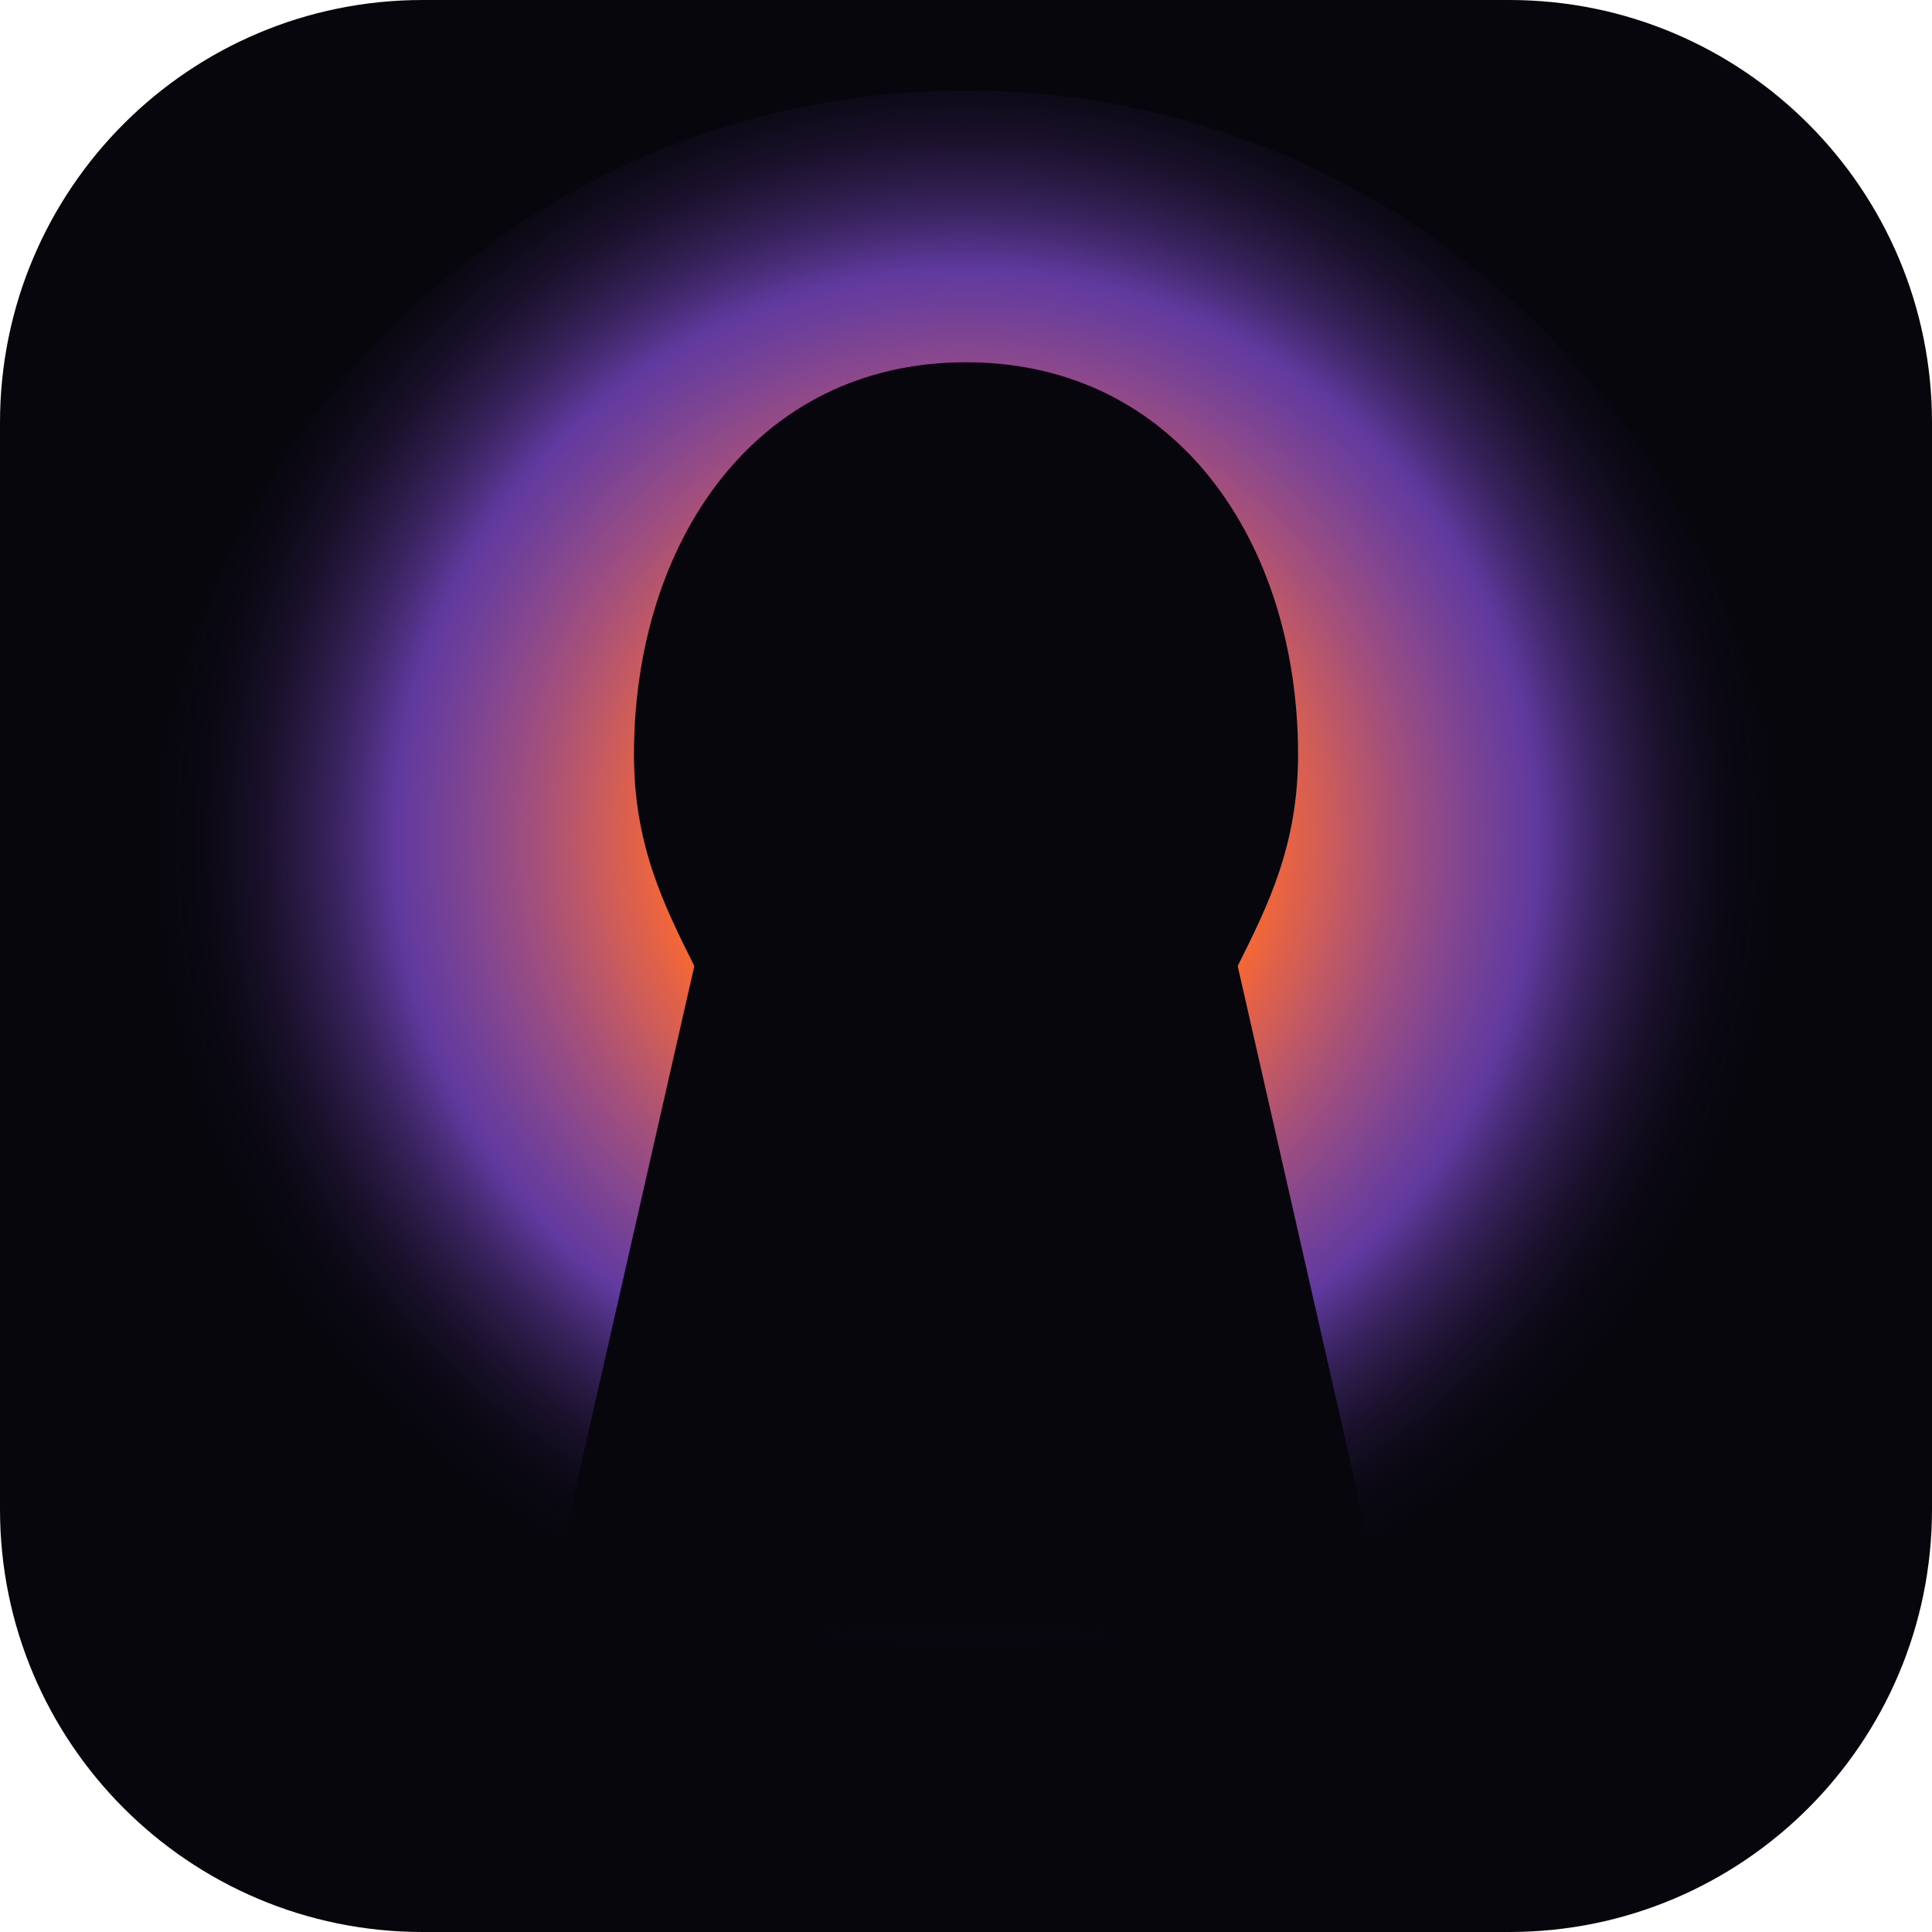
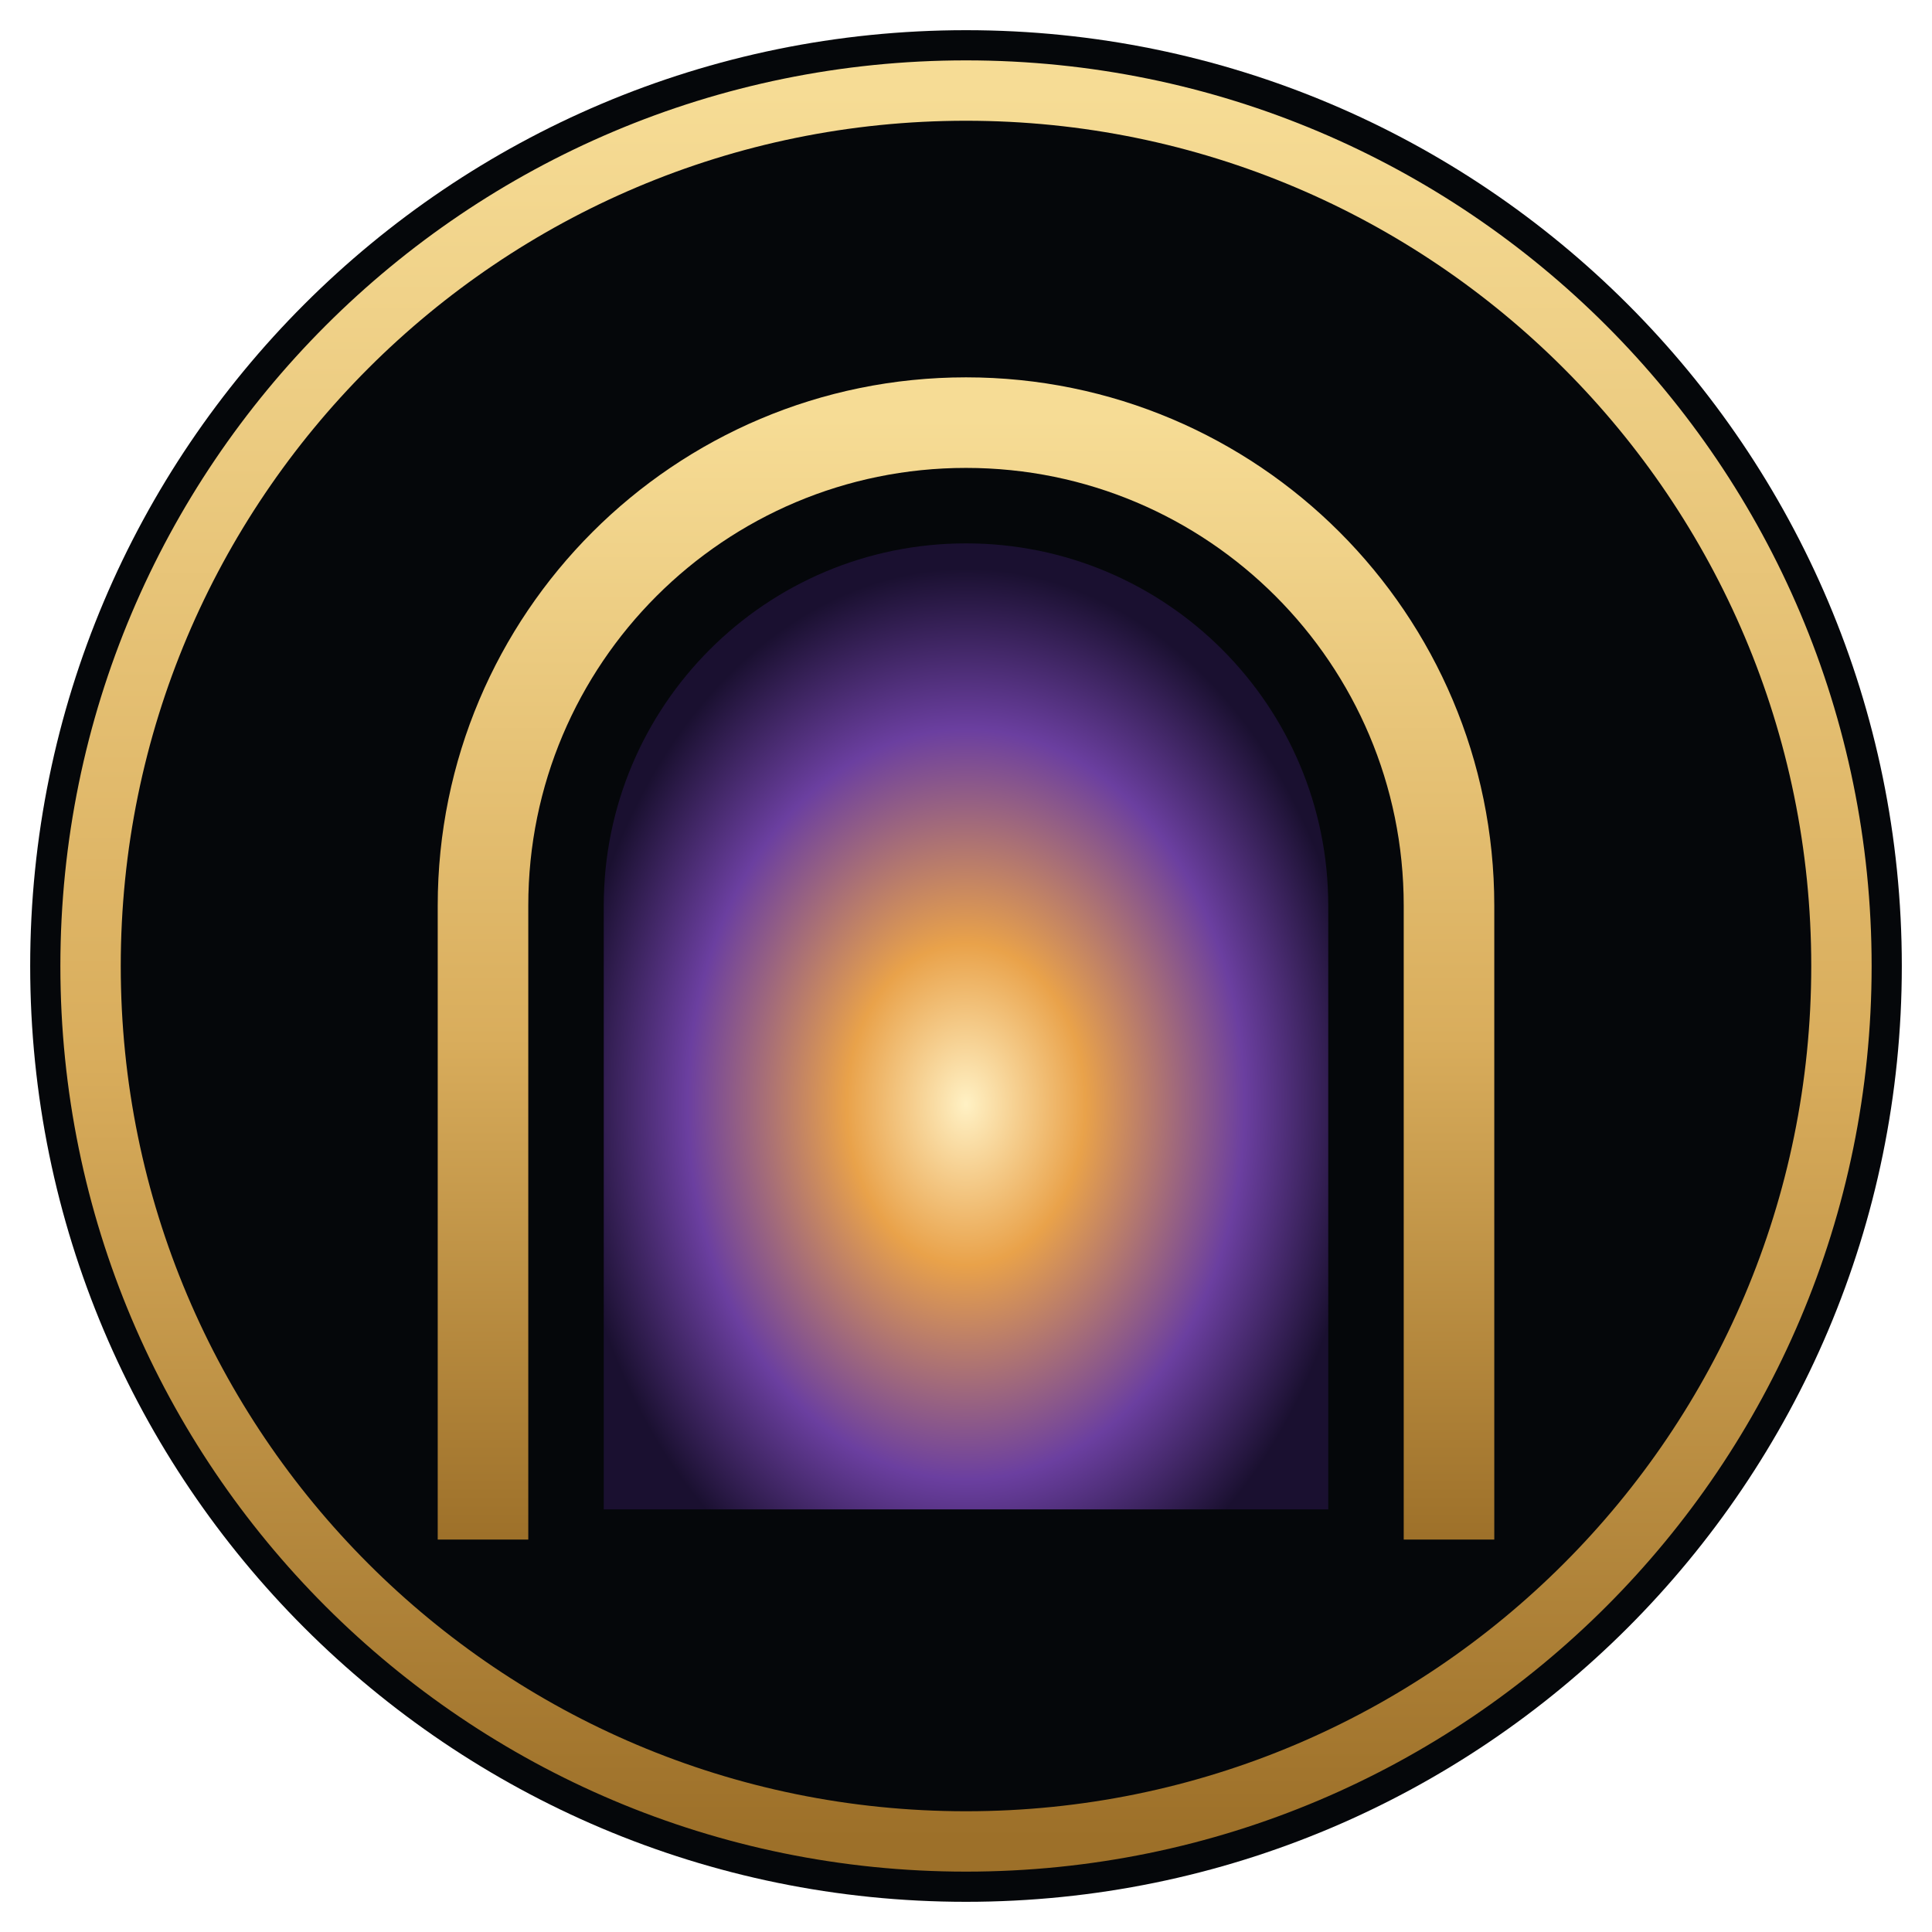
<svg xmlns="http://www.w3.org/2000/svg" viewBox="0 0 64 64">
  <defs>
-     <radialGradient id="g" cx="50%" cy="46%" r="50%">
-       <stop offset="0" stop-color="#FFF1C9" />
-       <stop offset="0.35" stop-color="#FF6A2B" />
-       <stop offset="0.7" stop-color="#9B5CFF" stop-opacity="0.6" />
-       <stop offset="1" stop-color="#07060D" stop-opacity="0" />
+     <radialGradient id="v" cx="50%" cy="58%" r="55%">
+       <stop offset="0" stop-color="#FFF1C4" />
+       <stop offset="0.3" stop-color="#E9A24A" />
+       <stop offset="0.7" stop-color="#6B3FA0" />
+       <stop offset="1" stop-color="#1A1030" />
    </radialGradient>
+     <linearGradient id="g" x1="0" y1="0" x2="0" y2="1">
+       <stop offset="0" stop-color="#F6DC95" />
+       <stop offset="0.55" stop-color="#D9AD5C" />
+       <stop offset="1" stop-color="#9D7029" />
+     </linearGradient>
  </defs>
-   <rect width="64" height="64" rx="14" fill="#07060D" />
-   <circle cx="32" cy="30" r="27" fill="url(#g)" />
-   <path d="M32 12c-7 0-11 6-11 13 0 3 1 5 2 7l-5 22h28l-5-22c1-2 2-4 2-7 0-7-4-13-11-13Z" fill="#07060D" />
+   <circle cx="32" cy="32" r="31" fill="#05070A" />
+   <circle cx="32" cy="32" r="29" fill="none" stroke="url(#g)" stroke-width="2" />
+   <path d="M20 50V30a12 12 0 0 1 24 0v20Z" fill="url(#v)" />
+   <path d="M16 51V30a16 16 0 0 1 32 0v21" fill="none" stroke="url(#g)" stroke-width="3" />
+   <path d="M12 52h40" stroke="url(#g)" stroke-width="2" />
</svg>
